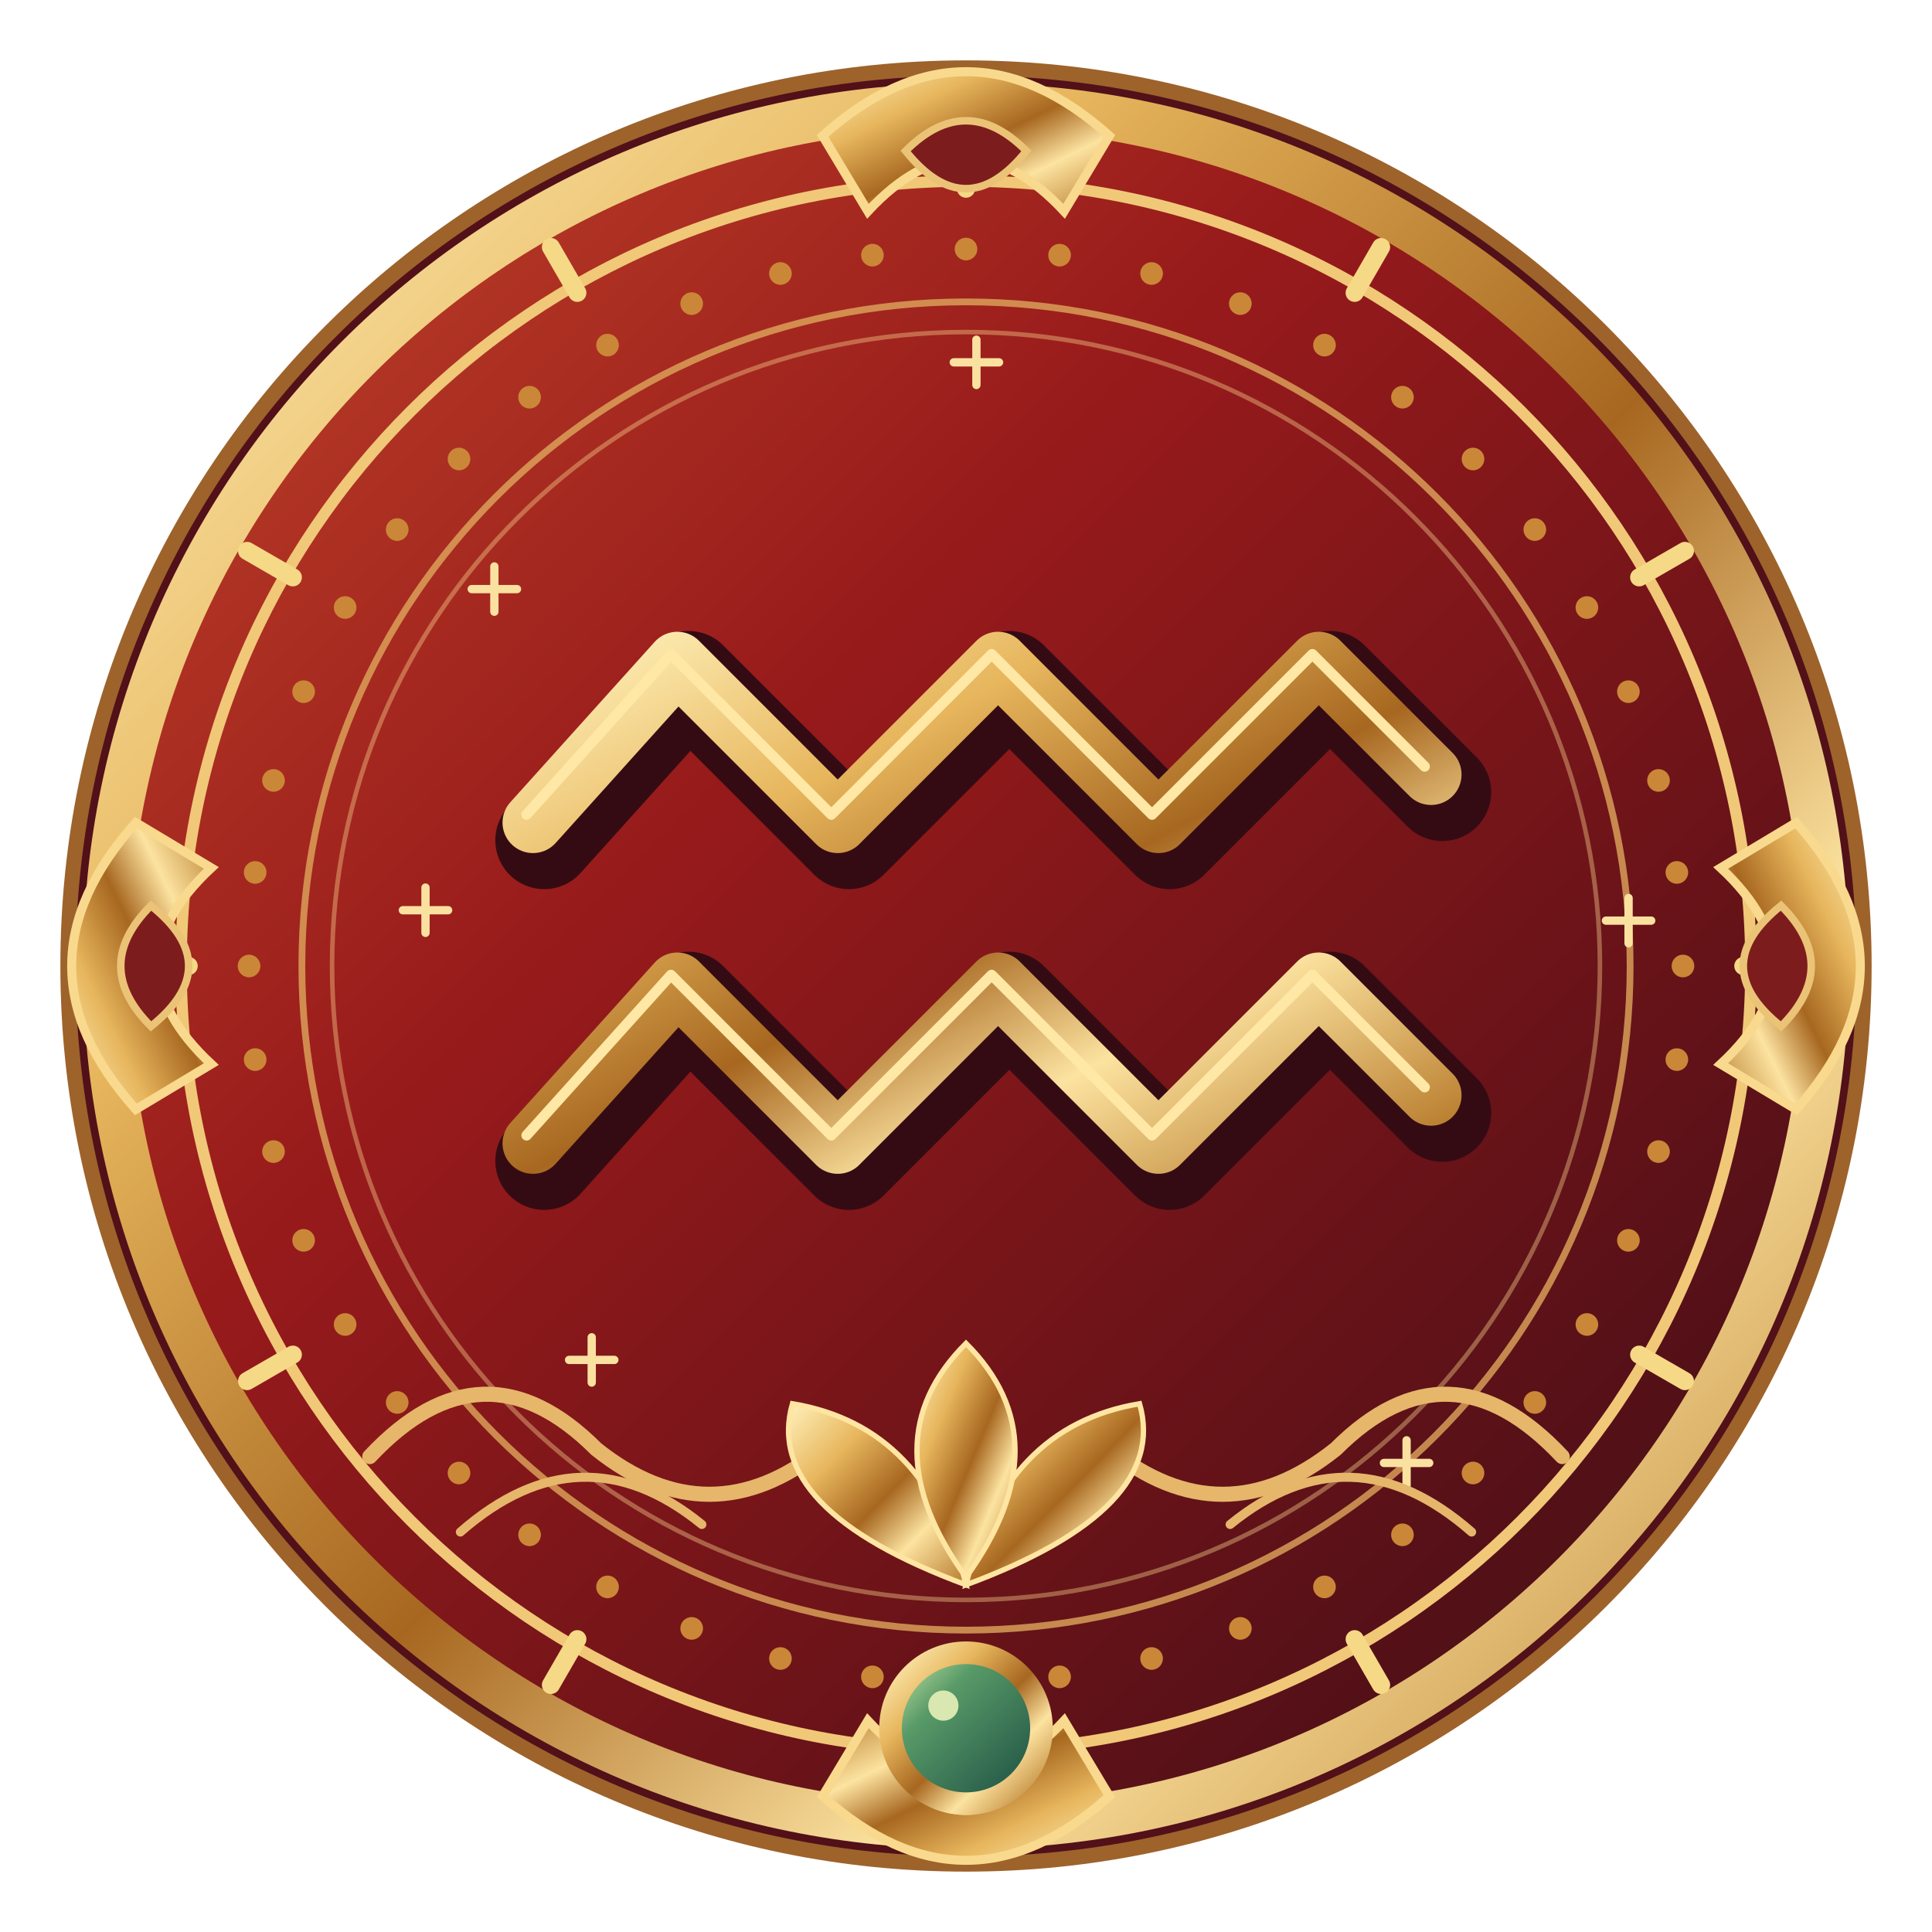
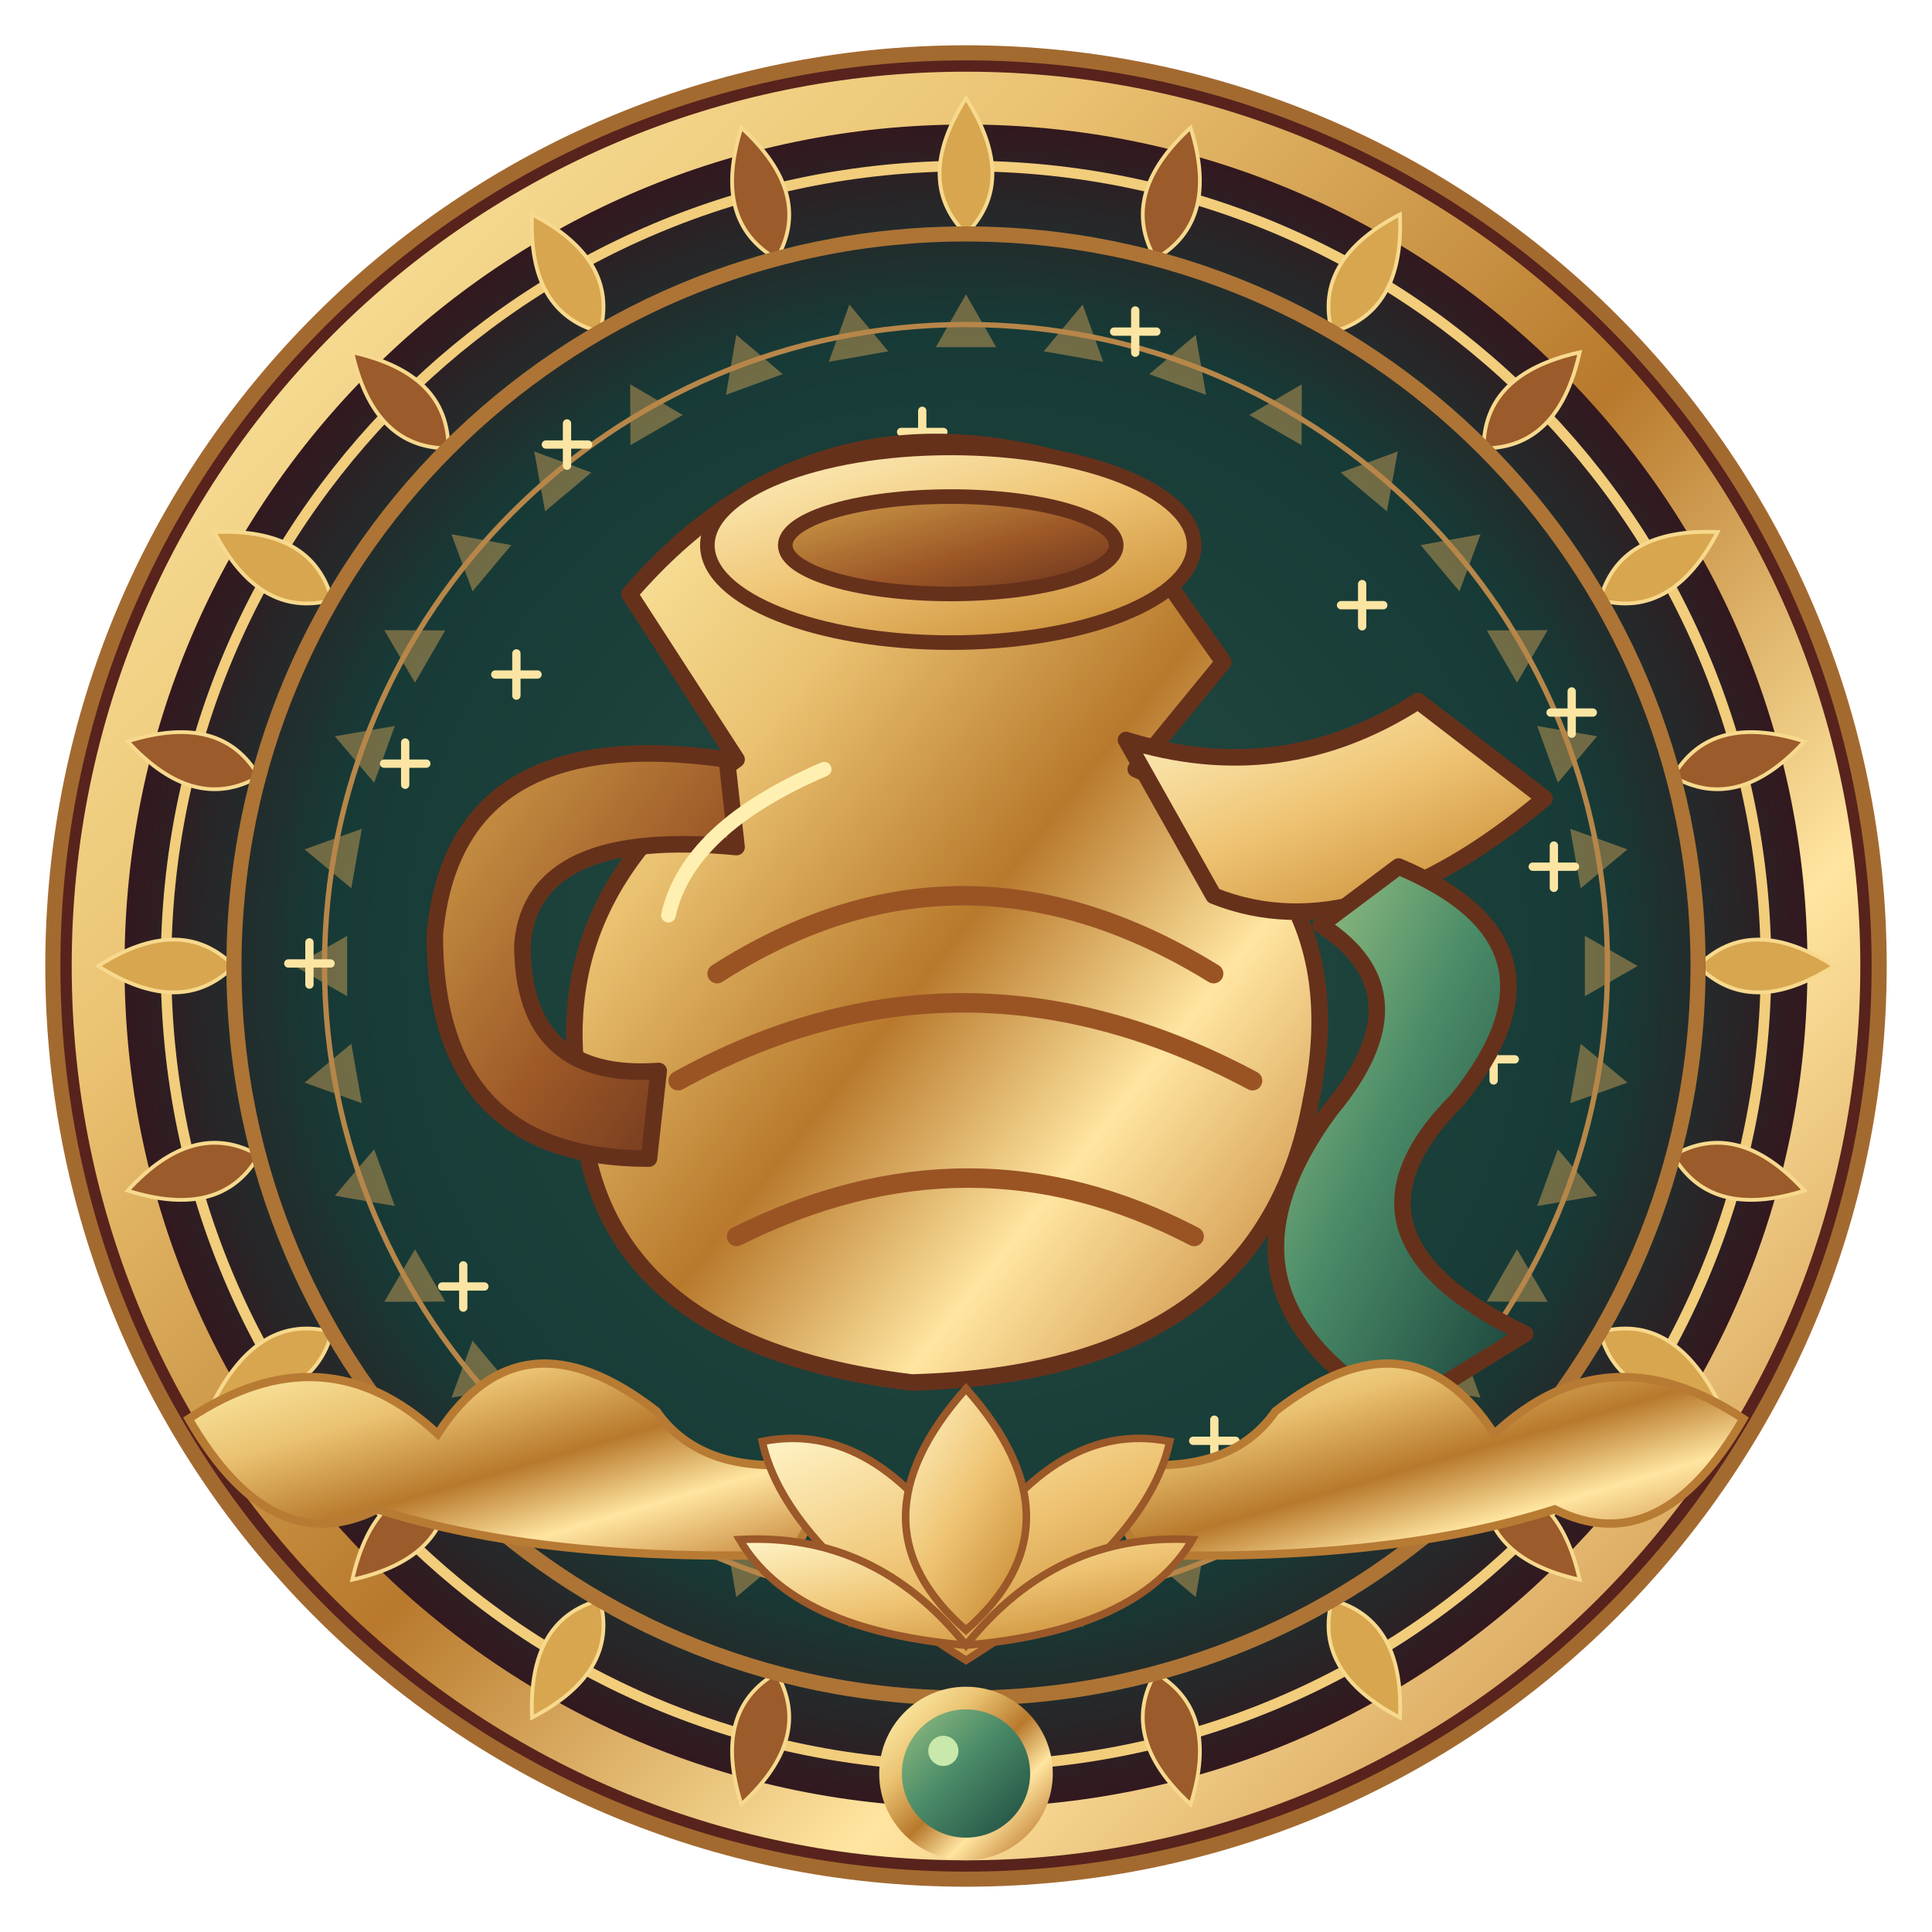
- <svg xmlns="http://www.w3.org/2000/svg" width="256" height="256" viewBox="0 0 256 256">
+ <svg xmlns="http://www.w3.org/2000/svg" viewBox="0 0 256 256" width="256" height="256">
  <defs>
-     <linearGradient id="red" x1="0" y1="0" x2="1" y2="1">
-       <stop offset="0" stop-color="#C3472A" />
-       <stop offset=".38" stop-color="#971A1B" />
-       <stop offset="1" stop-color="#390C16" />
+     <linearGradient id="gold" x1="0" y1="0" x2="1" y2="1">
+       <stop offset="0" stop-color="#FFF0AC" />
+       <stop offset=".28" stop-color="#EAC271" />
+       <stop offset=".52" stop-color="#B8792C" />
+       <stop offset=".72" stop-color="#FFE5A0" />
+       <stop offset="1" stop-color="#BD772C" />
    </linearGradient>
-     <linearGradient id="gold" x1="0" y1="0" x2="1" y2="1">
-       <stop offset="0" stop-color="#FFF1BB" />
-       <stop offset=".28" stop-color="#E7B65D" />
-       <stop offset=".53" stop-color="#A76720" />
-       <stop offset=".73" stop-color="#FCE3A0" />
-       <stop offset="1" stop-color="#B77A2B" />
+     <linearGradient id="light" x1="0" y1="0" x2=".8" y2="1">
+       <stop offset="0" stop-color="#FFF4C7" />
+       <stop offset=".52" stop-color="#EFC575" />
+       <stop offset="1" stop-color="#CA8D36" />
+     </linearGradient>
+     <linearGradient id="dark" x1="0" y1="0" x2="1" y2="1">
+       <stop offset="0" stop-color="#D3A04B" />
+       <stop offset=".58" stop-color="#9B5726" />
+       <stop offset="1" stop-color="#67301D" />
    </linearGradient>
    <linearGradient id="jade" x1="0" y1="0" x2="1" y2="1">
-       <stop offset="0" stop-color="#D9F0AE" />
-       <stop offset=".32" stop-color="#589A68" />
-       <stop offset="1" stop-color="#17483F" />
+       <stop offset="0" stop-color="#A4C987" />
+       <stop offset=".45" stop-color="#4B8C68" />
+       <stop offset="1" stop-color="#173F39" />
    </linearGradient>
+     <radialGradient id="lacquer">
+       <stop offset="0" stop-color="#244E43" />
+       <stop offset=".74" stop-color="#173A36" />
+       <stop offset="1" stop-color="#37131B" />
+     </radialGradient>
  </defs>
-   <circle cx="128" cy="128" r="119" fill="#521019" stroke="#9D632B" stroke-width="2" />
-   <circle cx="128" cy="128" r="114" fill="url(#red)" stroke="url(#gold)" stroke-width="6" />
-   <circle cx="128" cy="128" r="104" fill="none" stroke="#F0C878" stroke-width="1.5" />
-   <path d="M231.00 128.00 L238.00 128.00" stroke="#F6D986" stroke-width="2.4" stroke-linecap="round" />
-   <path d="M217.20 179.50 L223.26 183.00" stroke="#F6D986" stroke-width="2.4" stroke-linecap="round" />
-   <path d="M179.50 217.20 L183.00 223.26" stroke="#F6D986" stroke-width="2.4" stroke-linecap="round" />
-   <path d="M128.00 231.00 L128.00 238.00" stroke="#F6D986" stroke-width="2.4" stroke-linecap="round" />
-   <path d="M76.50 217.20 L73.00 223.26" stroke="#F6D986" stroke-width="2.4" stroke-linecap="round" />
-   <path d="M38.80 179.50 L32.74 183.00" stroke="#F6D986" stroke-width="2.4" stroke-linecap="round" />
-   <path d="M25.00 128.00 L18.00 128.00" stroke="#F6D986" stroke-width="2.4" stroke-linecap="round" />
-   <path d="M38.80 76.50 L32.74 73.00" stroke="#F6D986" stroke-width="2.4" stroke-linecap="round" />
-   <path d="M76.50 38.80 L73.00 32.74" stroke="#F6D986" stroke-width="2.4" stroke-linecap="round" />
-   <path d="M128.00 25.00 L128.00 18.00" stroke="#F6D986" stroke-width="2.4" stroke-linecap="round" />
-   <path d="M179.50 38.80 L183.00 32.74" stroke="#F6D986" stroke-width="2.4" stroke-linecap="round" />
-   <path d="M217.20 76.50 L223.26 73.00" stroke="#F6D986" stroke-width="2.4" stroke-linecap="round" />
-   <circle cx="223.00" cy="128.00" r="1.5" fill="#CB8738" />
-   <circle cx="222.19" cy="140.40" r="1.5" fill="#CB8738" />
-   <circle cx="219.76" cy="152.59" r="1.5" fill="#CB8738" />
-   <circle cx="215.77" cy="164.35" r="1.5" fill="#CB8738" />
-   <circle cx="210.27" cy="175.50" r="1.5" fill="#CB8738" />
-   <circle cx="203.37" cy="185.83" r="1.5" fill="#CB8738" />
-   <circle cx="195.18" cy="195.18" r="1.5" fill="#CB8738" />
-   <circle cx="185.83" cy="203.37" r="1.5" fill="#CB8738" />
-   <circle cx="175.50" cy="210.27" r="1.5" fill="#CB8738" />
-   <circle cx="164.35" cy="215.77" r="1.5" fill="#CB8738" />
-   <circle cx="152.59" cy="219.76" r="1.5" fill="#CB8738" />
-   <circle cx="140.40" cy="222.19" r="1.5" fill="#CB8738" />
-   <circle cx="128.00" cy="223.00" r="1.5" fill="#CB8738" />
-   <circle cx="115.60" cy="222.19" r="1.5" fill="#CB8738" />
-   <circle cx="103.41" cy="219.76" r="1.5" fill="#CB8738" />
-   <circle cx="91.65" cy="215.77" r="1.5" fill="#CB8738" />
-   <circle cx="80.50" cy="210.27" r="1.5" fill="#CB8738" />
-   <circle cx="70.17" cy="203.37" r="1.5" fill="#CB8738" />
-   <circle cx="60.82" cy="195.18" r="1.5" fill="#CB8738" />
-   <circle cx="52.63" cy="185.83" r="1.5" fill="#CB8738" />
-   <circle cx="45.73" cy="175.50" r="1.5" fill="#CB8738" />
-   <circle cx="40.23" cy="164.35" r="1.5" fill="#CB8738" />
-   <circle cx="36.24" cy="152.59" r="1.5" fill="#CB8738" />
-   <circle cx="33.81" cy="140.40" r="1.5" fill="#CB8738" />
-   <circle cx="33.00" cy="128.00" r="1.5" fill="#CB8738" />
-   <circle cx="33.81" cy="115.60" r="1.5" fill="#CB8738" />
-   <circle cx="36.24" cy="103.41" r="1.5" fill="#CB8738" />
-   <circle cx="40.23" cy="91.65" r="1.5" fill="#CB8738" />
-   <circle cx="45.73" cy="80.50" r="1.5" fill="#CB8738" />
-   <circle cx="52.63" cy="70.17" r="1.5" fill="#CB8738" />
-   <circle cx="60.82" cy="60.82" r="1.5" fill="#CB8738" />
-   <circle cx="70.17" cy="52.63" r="1.5" fill="#CB8738" />
-   <circle cx="80.50" cy="45.73" r="1.5" fill="#CB8738" />
-   <circle cx="91.65" cy="40.23" r="1.5" fill="#CB8738" />
-   <circle cx="103.41" cy="36.24" r="1.5" fill="#CB8738" />
-   <circle cx="115.60" cy="33.81" r="1.5" fill="#CB8738" />
-   <circle cx="128.00" cy="33.00" r="1.5" fill="#CB8738" />
-   <circle cx="140.40" cy="33.81" r="1.5" fill="#CB8738" />
-   <circle cx="152.59" cy="36.24" r="1.5" fill="#CB8738" />
-   <circle cx="164.35" cy="40.23" r="1.5" fill="#CB8738" />
-   <circle cx="175.50" cy="45.73" r="1.5" fill="#CB8738" />
-   <circle cx="185.83" cy="52.63" r="1.5" fill="#CB8738" />
-   <circle cx="195.18" cy="60.82" r="1.5" fill="#CB8738" />
-   <circle cx="203.37" cy="70.17" r="1.5" fill="#CB8738" />
-   <circle cx="210.27" cy="80.50" r="1.5" fill="#CB8738" />
-   <circle cx="215.77" cy="91.65" r="1.5" fill="#CB8738" />
-   <circle cx="219.76" cy="103.41" r="1.5" fill="#CB8738" />
-   <circle cx="222.19" cy="115.60" r="1.5" fill="#CB8738" />
-   <g transform="rotate(0 128 128)">
-     <path d="M109 18 Q128 1 147 18 L141 28 Q128 14 115 28 Z" fill="url(#gold)" stroke="#F9D98D" stroke-width="1.2" />
-     <path d="M120 20 Q128 12 136 20 Q128 30 120 20Z" fill="#7D1C1D" stroke="#EBC376" stroke-width="1" />
+   <circle cx="128" cy="128" r="121" fill="#58231C" stroke="#A36A30" stroke-width="2" />
+   <circle cx="128" cy="128" r="115" fill="url(#lacquer)" stroke="url(#gold)" stroke-width="7" />
+   <circle cx="128" cy="128" r="106" fill="none" stroke="#F2CD7B" stroke-width="1.4" />
+   <path transform="rotate(0 128 128)" d="M128 13Q121 24 128 31Q135 24 128 13Z" fill="#D8A64E" stroke="#F7D98E" stroke-width=".5" />
+   <path transform="rotate(15 128 128)" d="M128 13Q121 24 128 31Q135 24 128 13Z" fill="#9B5B2A" stroke="#F7D98E" stroke-width=".5" />
+   <path transform="rotate(30 128 128)" d="M128 13Q121 24 128 31Q135 24 128 13Z" fill="#D8A64E" stroke="#F7D98E" stroke-width=".5" />
+   <path transform="rotate(45 128 128)" d="M128 13Q121 24 128 31Q135 24 128 13Z" fill="#9B5B2A" stroke="#F7D98E" stroke-width=".5" />
+   <path transform="rotate(60 128 128)" d="M128 13Q121 24 128 31Q135 24 128 13Z" fill="#D8A64E" stroke="#F7D98E" stroke-width=".5" />
+   <path transform="rotate(75 128 128)" d="M128 13Q121 24 128 31Q135 24 128 13Z" fill="#9B5B2A" stroke="#F7D98E" stroke-width=".5" />
+   <path transform="rotate(90 128 128)" d="M128 13Q121 24 128 31Q135 24 128 13Z" fill="#D8A64E" stroke="#F7D98E" stroke-width=".5" />
+   <path transform="rotate(105 128 128)" d="M128 13Q121 24 128 31Q135 24 128 13Z" fill="#9B5B2A" stroke="#F7D98E" stroke-width=".5" />
+   <path transform="rotate(120 128 128)" d="M128 13Q121 24 128 31Q135 24 128 13Z" fill="#D8A64E" stroke="#F7D98E" stroke-width=".5" />
+   <path transform="rotate(135 128 128)" d="M128 13Q121 24 128 31Q135 24 128 13Z" fill="#9B5B2A" stroke="#F7D98E" stroke-width=".5" />
+   <path transform="rotate(150 128 128)" d="M128 13Q121 24 128 31Q135 24 128 13Z" fill="#D8A64E" stroke="#F7D98E" stroke-width=".5" />
+   <path transform="rotate(165 128 128)" d="M128 13Q121 24 128 31Q135 24 128 13Z" fill="#9B5B2A" stroke="#F7D98E" stroke-width=".5" />
+   <path transform="rotate(180 128 128)" d="M128 13Q121 24 128 31Q135 24 128 13Z" fill="#D8A64E" stroke="#F7D98E" stroke-width=".5" />
+   <path transform="rotate(195 128 128)" d="M128 13Q121 24 128 31Q135 24 128 13Z" fill="#9B5B2A" stroke="#F7D98E" stroke-width=".5" />
+   <path transform="rotate(210 128 128)" d="M128 13Q121 24 128 31Q135 24 128 13Z" fill="#D8A64E" stroke="#F7D98E" stroke-width=".5" />
+   <path transform="rotate(225 128 128)" d="M128 13Q121 24 128 31Q135 24 128 13Z" fill="#9B5B2A" stroke="#F7D98E" stroke-width=".5" />
+   <path transform="rotate(240 128 128)" d="M128 13Q121 24 128 31Q135 24 128 13Z" fill="#D8A64E" stroke="#F7D98E" stroke-width=".5" />
+   <path transform="rotate(255 128 128)" d="M128 13Q121 24 128 31Q135 24 128 13Z" fill="#9B5B2A" stroke="#F7D98E" stroke-width=".5" />
+   <path transform="rotate(270 128 128)" d="M128 13Q121 24 128 31Q135 24 128 13Z" fill="#D8A64E" stroke="#F7D98E" stroke-width=".5" />
+   <path transform="rotate(285 128 128)" d="M128 13Q121 24 128 31Q135 24 128 13Z" fill="#9B5B2A" stroke="#F7D98E" stroke-width=".5" />
+   <path transform="rotate(300 128 128)" d="M128 13Q121 24 128 31Q135 24 128 13Z" fill="#D8A64E" stroke="#F7D98E" stroke-width=".5" />
+   <path transform="rotate(315 128 128)" d="M128 13Q121 24 128 31Q135 24 128 13Z" fill="#9B5B2A" stroke="#F7D98E" stroke-width=".5" />
+   <path transform="rotate(330 128 128)" d="M128 13Q121 24 128 31Q135 24 128 13Z" fill="#D8A64E" stroke="#F7D98E" stroke-width=".5" />
+   <path transform="rotate(345 128 128)" d="M128 13Q121 24 128 31Q135 24 128 13Z" fill="#9B5B2A" stroke="#F7D98E" stroke-width=".5" />
+   <circle cx="128" cy="128" r="97" fill="none" stroke="#AD7435" stroke-width="2" />
+   <path transform="rotate(0 128 128)" d="M128 39l-4 7h8Z" fill="#D1A055" opacity=".48" />
+   <path transform="rotate(10 128 128)" d="M128 39l-4 7h8Z" fill="#D1A055" opacity=".48" />
+   <path transform="rotate(20 128 128)" d="M128 39l-4 7h8Z" fill="#D1A055" opacity=".48" />
+   <path transform="rotate(30 128 128)" d="M128 39l-4 7h8Z" fill="#D1A055" opacity=".48" />
+   <path transform="rotate(40 128 128)" d="M128 39l-4 7h8Z" fill="#D1A055" opacity=".48" />
+   <path transform="rotate(50 128 128)" d="M128 39l-4 7h8Z" fill="#D1A055" opacity=".48" />
+   <path transform="rotate(60 128 128)" d="M128 39l-4 7h8Z" fill="#D1A055" opacity=".48" />
+   <path transform="rotate(70 128 128)" d="M128 39l-4 7h8Z" fill="#D1A055" opacity=".48" />
+   <path transform="rotate(80 128 128)" d="M128 39l-4 7h8Z" fill="#D1A055" opacity=".48" />
+   <path transform="rotate(90 128 128)" d="M128 39l-4 7h8Z" fill="#D1A055" opacity=".48" />
+   <path transform="rotate(100 128 128)" d="M128 39l-4 7h8Z" fill="#D1A055" opacity=".48" />
+   <path transform="rotate(110 128 128)" d="M128 39l-4 7h8Z" fill="#D1A055" opacity=".48" />
+   <path transform="rotate(120 128 128)" d="M128 39l-4 7h8Z" fill="#D1A055" opacity=".48" />
+   <path transform="rotate(130 128 128)" d="M128 39l-4 7h8Z" fill="#D1A055" opacity=".48" />
+   <path transform="rotate(140 128 128)" d="M128 39l-4 7h8Z" fill="#D1A055" opacity=".48" />
+   <path transform="rotate(150 128 128)" d="M128 39l-4 7h8Z" fill="#D1A055" opacity=".48" />
+   <path transform="rotate(160 128 128)" d="M128 39l-4 7h8Z" fill="#D1A055" opacity=".48" />
+   <path transform="rotate(170 128 128)" d="M128 39l-4 7h8Z" fill="#D1A055" opacity=".48" />
+   <path transform="rotate(180 128 128)" d="M128 39l-4 7h8Z" fill="#D1A055" opacity=".48" />
+   <path transform="rotate(190 128 128)" d="M128 39l-4 7h8Z" fill="#D1A055" opacity=".48" />
+   <path transform="rotate(200 128 128)" d="M128 39l-4 7h8Z" fill="#D1A055" opacity=".48" />
+   <path transform="rotate(210 128 128)" d="M128 39l-4 7h8Z" fill="#D1A055" opacity=".48" />
+   <path transform="rotate(220 128 128)" d="M128 39l-4 7h8Z" fill="#D1A055" opacity=".48" />
+   <path transform="rotate(230 128 128)" d="M128 39l-4 7h8Z" fill="#D1A055" opacity=".48" />
+   <path transform="rotate(240 128 128)" d="M128 39l-4 7h8Z" fill="#D1A055" opacity=".48" />
+   <path transform="rotate(250 128 128)" d="M128 39l-4 7h8Z" fill="#D1A055" opacity=".48" />
+   <path transform="rotate(260 128 128)" d="M128 39l-4 7h8Z" fill="#D1A055" opacity=".48" />
+   <path transform="rotate(270 128 128)" d="M128 39l-4 7h8Z" fill="#D1A055" opacity=".48" />
+   <path transform="rotate(280 128 128)" d="M128 39l-4 7h8Z" fill="#D1A055" opacity=".48" />
+   <path transform="rotate(290 128 128)" d="M128 39l-4 7h8Z" fill="#D1A055" opacity=".48" />
+   <path transform="rotate(300 128 128)" d="M128 39l-4 7h8Z" fill="#D1A055" opacity=".48" />
+   <path transform="rotate(310 128 128)" d="M128 39l-4 7h8Z" fill="#D1A055" opacity=".48" />
+   <path transform="rotate(320 128 128)" d="M128 39l-4 7h8Z" fill="#D1A055" opacity=".48" />
+   <path transform="rotate(330 128 128)" d="M128 39l-4 7h8Z" fill="#D1A055" opacity=".48" />
+   <path transform="rotate(340 128 128)" d="M128 39l-4 7h8Z" fill="#D1A055" opacity=".48" />
+   <path transform="rotate(350 128 128)" d="M128 39l-4 7h8Z" fill="#D1A055" opacity=".48" />
+   <circle cx="128" cy="128" r="85" fill="none" stroke="#B78649" stroke-width=".7" />
+   <path d="M65.626 89.375h5.6M68.426 86.575v5.6" stroke="#FCE5A3" stroke-width="1.1" stroke-linecap="round" />
+   <path d="M203.096 114.839h5.6M205.896 112.039v5.6" stroke="#FCE5A3" stroke-width="1.1" stroke-linecap="round" />
+   <path d="M71.802 196.685h5.6M74.602 193.885v5.6" stroke="#FCE5A3" stroke-width="1.1" stroke-linecap="round" />
+   <path d="M119.402 57.237h5.6M122.202 54.437v5.6" stroke="#FCE5A3" stroke-width="1.1" stroke-linecap="round" />
+   <path d="M183.195 181.644h5.6M185.995 178.844v5.6" stroke="#FCE5A3" stroke-width="1.1" stroke-linecap="round" />
+   <path d="M38.201 127.665h5.6M41.001 124.865v5.6" stroke="#FCE5A3" stroke-width="1.1" stroke-linecap="round" />
+   <path d="M177.691 80.192h5.6M180.491 77.392v5.6" stroke="#FCE5A3" stroke-width="1.1" stroke-linecap="round" />
+   <path d="M118.142 206.684h5.6M120.942 203.884v5.6" stroke="#FCE5A3" stroke-width="1.1" stroke-linecap="round" />
+   <path d="M72.332 58.906h5.6M75.132 56.106v5.6" stroke="#FCE5A3" stroke-width="1.1" stroke-linecap="round" />
+   <path d="M195.115 140.367h5.6M197.915 137.567v5.6" stroke="#FCE5A3" stroke-width="1.1" stroke-linecap="round" />
+   <path d="M58.584 170.466h5.6M61.384 167.666v5.6" stroke="#FCE5A3" stroke-width="1.1" stroke-linecap="round" />
+   <path d="M147.624 43.939h5.6M150.424 41.139v5.6" stroke="#FCE5A3" stroke-width="1.1" stroke-linecap="round" />
+   <path d="M158.106 190.914h5.6M160.906 188.114v5.6" stroke="#FCE5A3" stroke-width="1.1" stroke-linecap="round" />
+   <path d="M50.89 101.186h5.6M53.69 98.386v5.6" stroke="#FCE5A3" stroke-width="1.1" stroke-linecap="round" />
+   <path d="M205.457 94.418h5.6M208.257 91.618v5.6" stroke="#FCE5A3" stroke-width="1.1" stroke-linecap="round" />
+   <g transform="translate(46 40) scale(1.29)">
+     <path d="M29 30Q48 8 76 17 L90 37 81 48 Q104 58 99 82 Q94 110 58 111 Q25 107 24 82 Q20 61 40 47Z" fill="url(#gold)" stroke="#66311B" stroke-width="1.7" stroke-linecap="round" stroke-linejoin="round" />
+     <ellipse cx="62" cy="25" rx="25" ry="10" fill="url(#light)" stroke="#66311B" stroke-width="1.5" />
+     <ellipse cx="62" cy="25" rx="17" ry="5" fill="url(#dark)" stroke="#66311B" stroke-width="1.5" />
+     <path d="M39 47Q11 43 9 65 Q9 88 31 88L32 79 Q18 80 18 66 Q19 54 40 56Z" fill="url(#dark)" stroke="#66311B" stroke-width="1.7" stroke-linecap="round" stroke-linejoin="round" />
+     <path d="M80 45Q96 50 110 41 L123 51 Q104 67 89 61Z" fill="url(#light)" stroke="#66311B" stroke-width="1.7" stroke-linecap="round" stroke-linejoin="round" />
+     <path d="M108 58Q127 66 114 82 Q100 96 121 106 L108 114 Q87 102 101 83 Q111 71 100 64Z" fill="url(#jade)" stroke="#66311B" stroke-width="1.7" stroke-linecap="round" stroke-linejoin="round" />
+     <path d="M38 69Q63 53 89 69 M34 80Q63 64 93 80 M40 96Q64 84 87 96" fill="none" stroke="#9A5424" stroke-width="2" stroke-linecap="round" stroke-linejoin="round" />
+     <path d="M33 63Q35 54 49 48" fill="none" stroke="#FFF0B1" stroke-width="1.5" stroke-linecap="round" stroke-linejoin="round" />
  </g>
-   <g transform="rotate(90 128 128)">
-     <path d="M109 18 Q128 1 147 18 L141 28 Q128 14 115 28 Z" fill="url(#gold)" stroke="#F9D98D" stroke-width="1.2" />
-     <path d="M120 20 Q128 12 136 20 Q128 30 120 20Z" fill="#7D1C1D" stroke="#EBC376" stroke-width="1" />
+   <g fill="url(#gold)" stroke="#B87B34" stroke-width="1.1">
+     <path d="M25 188Q43 176 58 190Q69 173 87 187Q94 197 112 193L105 206Q72 207 50 200Q36 207 25 188Z" />
+     <path d="M231 188Q213 176 198 190Q187 173 169 187Q162 197 144 193L151 206Q184 207 206 200Q220 207 231 188Z" />
  </g>
-   <g transform="rotate(180 128 128)">
-     <path d="M109 18 Q128 1 147 18 L141 28 Q128 14 115 28 Z" fill="url(#gold)" stroke="#F9D98D" stroke-width="1.2" />
-     <path d="M120 20 Q128 12 136 20 Q128 30 120 20Z" fill="#7D1C1D" stroke="#EBC376" stroke-width="1" />
+   <g fill="url(#light)" stroke="#9B5828" stroke-width="1">
+     <path d="M128 220Q104 205 101 191Q116 188 128 207Q140 188 155 191Q152 205 128 220Z" />
+     <path d="M128 216Q112 202 128 184Q144 202 128 216Z" />
+     <path d="M128 218Q105 216 98 204Q116 203 128 218Q140 203 158 204Q151 216 128 218Z" />
  </g>
-   <g transform="rotate(270 128 128)">
-     <path d="M109 18 Q128 1 147 18 L141 28 Q128 14 115 28 Z" fill="url(#gold)" stroke="#F9D98D" stroke-width="1.2" />
-     <path d="M120 20 Q128 12 136 20 Q128 30 120 20Z" fill="#7D1C1D" stroke="#EBC376" stroke-width="1" />
-   </g>
-   <circle cx="128" cy="128" r="88" fill="none" stroke="#DFA65B" stroke-width=".9" opacity=".8" />
-   <circle cx="128" cy="128" r="84" fill="none" stroke="#F9D58C" stroke-width=".6" opacity=".4" />
-   <path d="M136.043 199.148h6 M139.043 196.148v6" stroke="#FBE1A0" stroke-width="1.1" stroke-linecap="round" />
-   <path d="M62.505 78.057h6 M65.505 75.057v6" stroke="#FBE1A0" stroke-width="1.1" stroke-linecap="round" />
-   <path d="M212.794 121.988h6 M215.794 118.988v6" stroke="#FBE1A0" stroke-width="1.1" stroke-linecap="round" />
-   <path d="M75.406 180.196h6 M78.406 177.196v6" stroke="#FBE1A0" stroke-width="1.1" stroke-linecap="round" />
-   <path d="M126.379 48.012h6 M129.379 45.012v6" stroke="#FBE1A0" stroke-width="1.1" stroke-linecap="round" />
-   <path d="M183.379 193.847h6 M186.379 190.847v6" stroke="#FBE1A0" stroke-width="1.1" stroke-linecap="round" />
-   <path d="M53.38 120.608h6 M56.38 117.608v6" stroke="#FBE1A0" stroke-width="1.1" stroke-linecap="round" />
-   <g transform="translate(60 58) scale(2.125)" fill="none" stroke-linecap="round" stroke-linejoin="round">
-     <path d="M5 24 L14 14 L24 24 L34 14 L44 24 L54 14 L61 21 M5 44 L14 34 L24 44 L34 34 L44 44 L54 34 L61 41" stroke="#350B13" stroke-width="6.1" transform="translate(0.7 1.1)" />
-     <path d="M5 24 L14 14 L24 24 L34 14 L44 24 L54 14 L61 21 M5 44 L14 34 L24 44 L34 34 L44 44 L54 34 L61 41" stroke="url(#gold)" stroke-width="3.8" />
-     <path d="M5 24 L14 14 L24 24 L34 14 L44 24 L54 14 L61 21 M5 44 L14 34 L24 44 L34 34 L44 44 L54 34 L61 41" stroke="#FFE8A5" stroke-width=".65" transform="translate(-0.4 -0.5)" />
-   </g>
-   <g fill="none" stroke="#E6B66B" stroke-linecap="round" stroke-linejoin="round">
-     <path d="M49 193 Q64 177 79 192 Q94 204 109 192 M147 192 Q162 204 177 192 Q192 177 207 193" stroke-width="2" />
-     <path d="M61 203 Q77 189 93 202 M163 202 Q179 189 195 203" stroke-width="1.2" />
-   </g>
-   <g fill="url(#gold)" stroke="#FFE5A2" stroke-width=".7">
-     <path d="M128 210 Q101 200 105 186 Q123 189 128 210Z" />
-     <path d="M128 210 Q155 200 151 186 Q133 189 128 210Z" />
-     <path d="M128 209 Q115 191 128 178 Q141 191 128 209Z" />
-   </g>
-   <circle cx="128" cy="229" r="10" fill="url(#jade)" stroke="url(#gold)" stroke-width="3" />
-   <circle cx="125" cy="226" r="2" fill="#D8E8B0" />
+   <circle cx="128" cy="235" r="10" fill="url(#jade)" stroke="url(#gold)" stroke-width="3" />
+   <circle cx="125" cy="232" r="2" fill="#C8E8AC" />
</svg>
